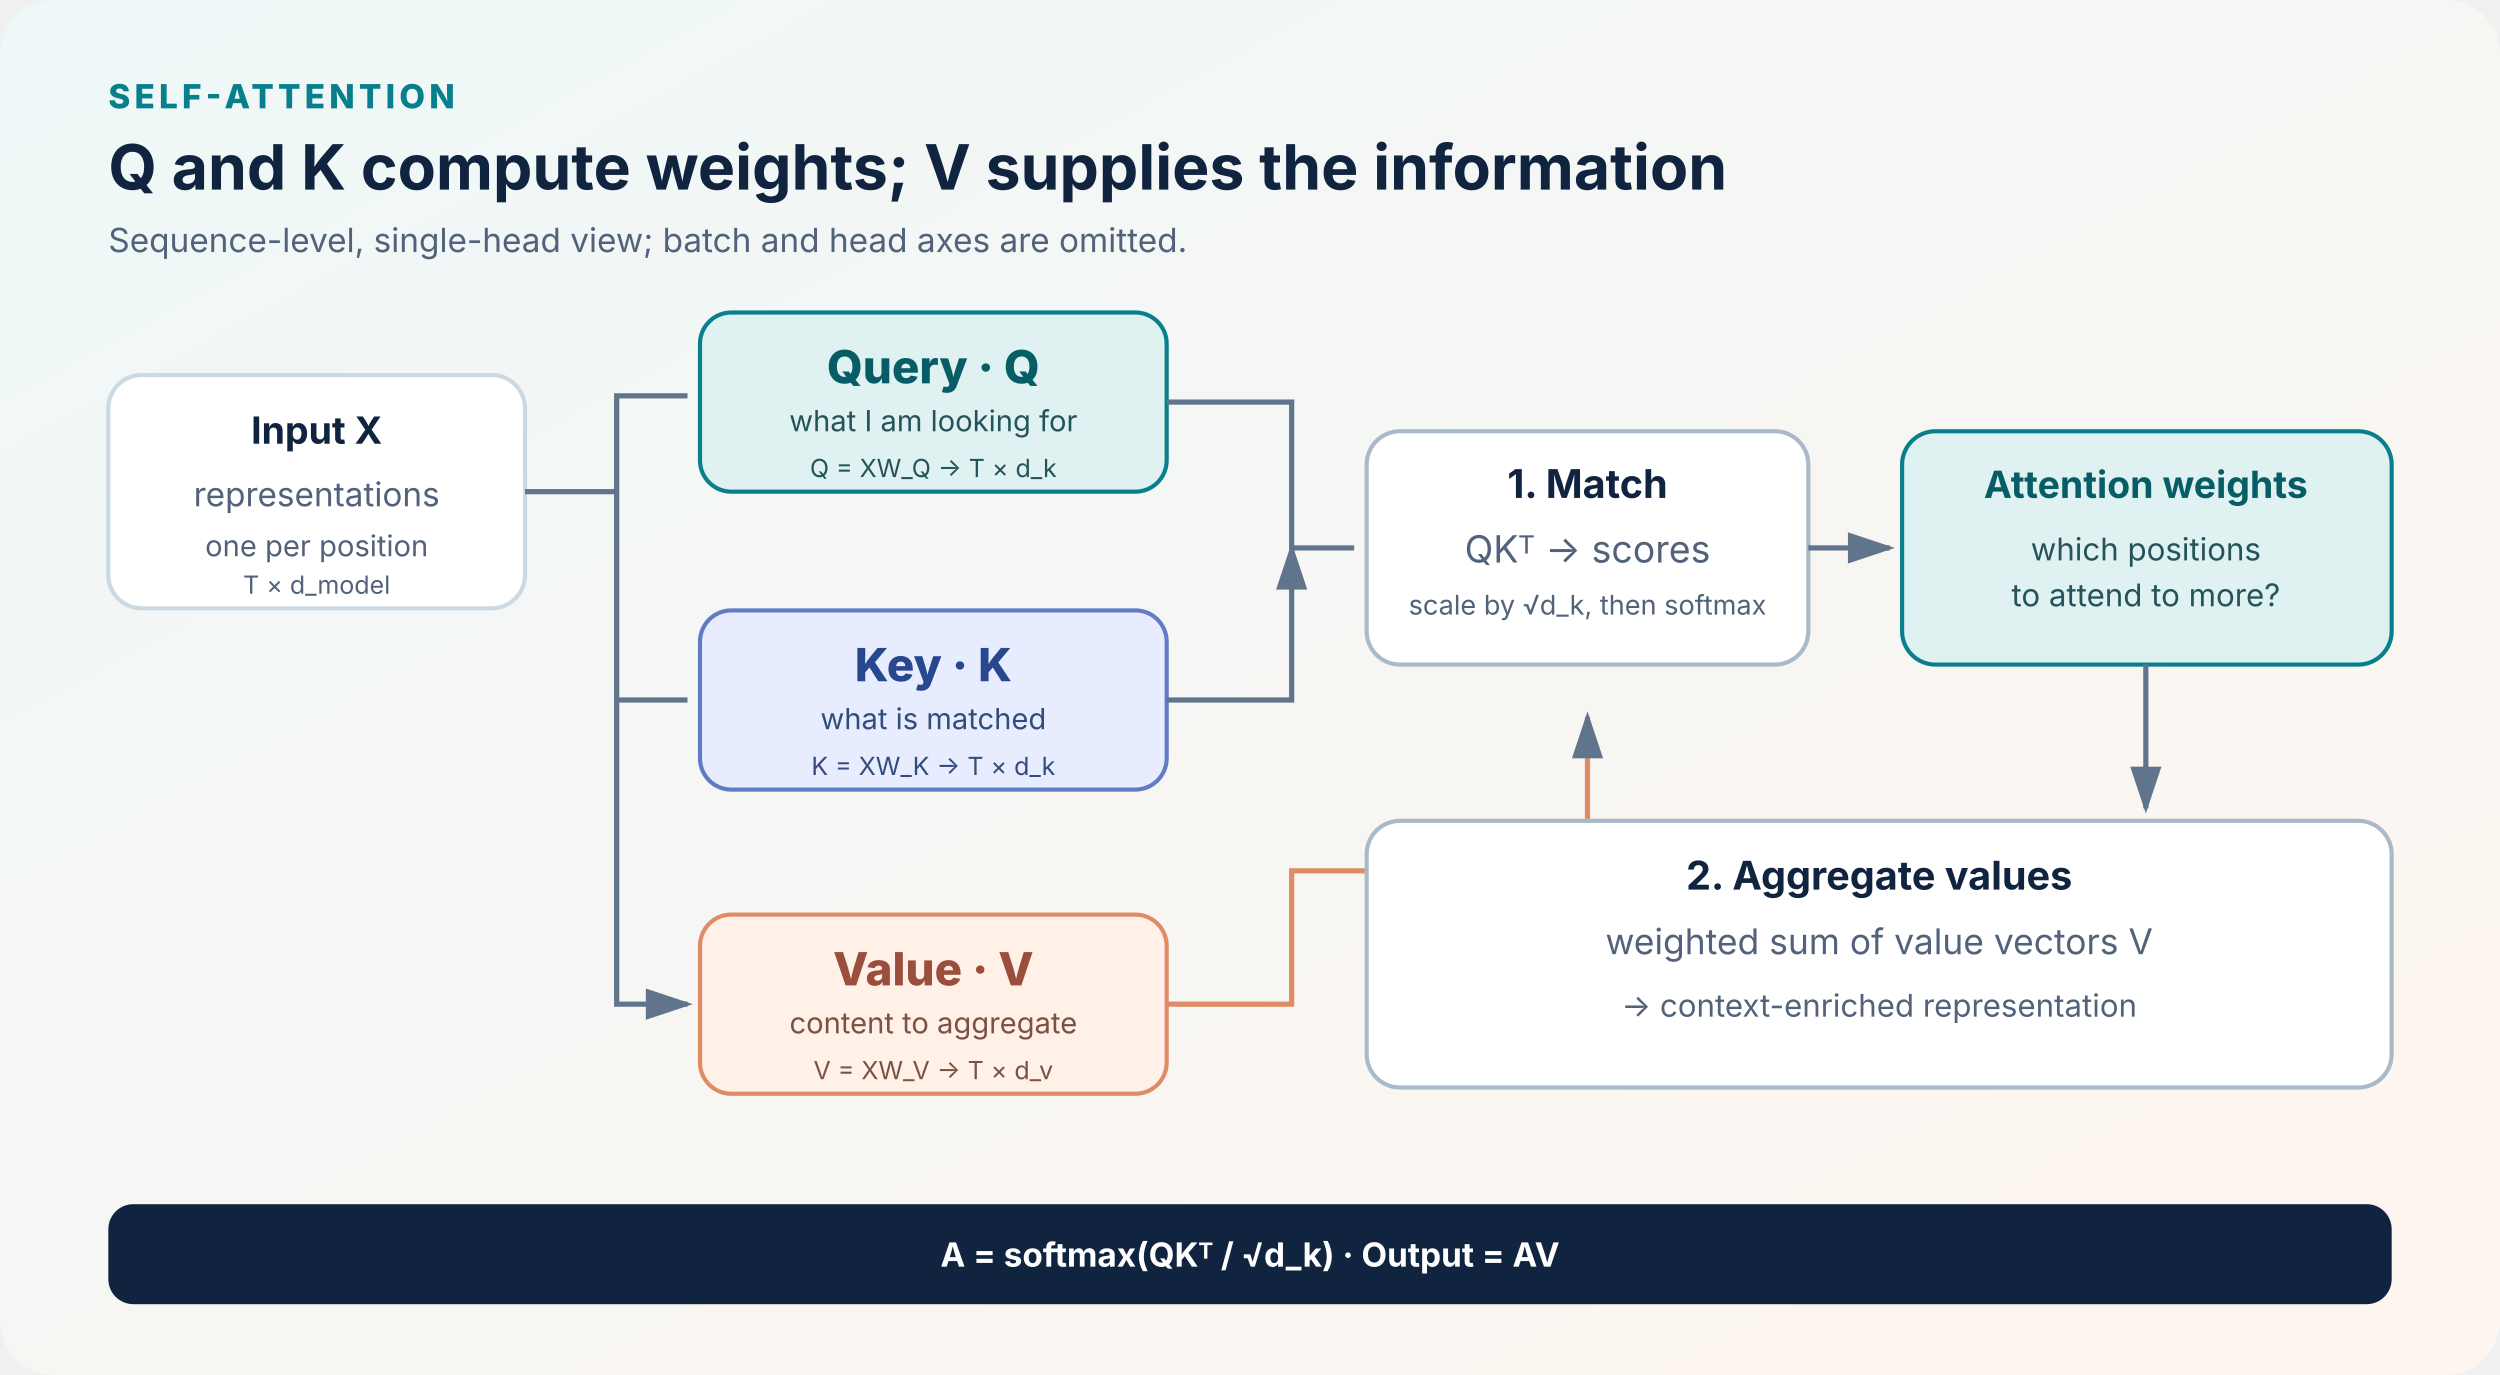
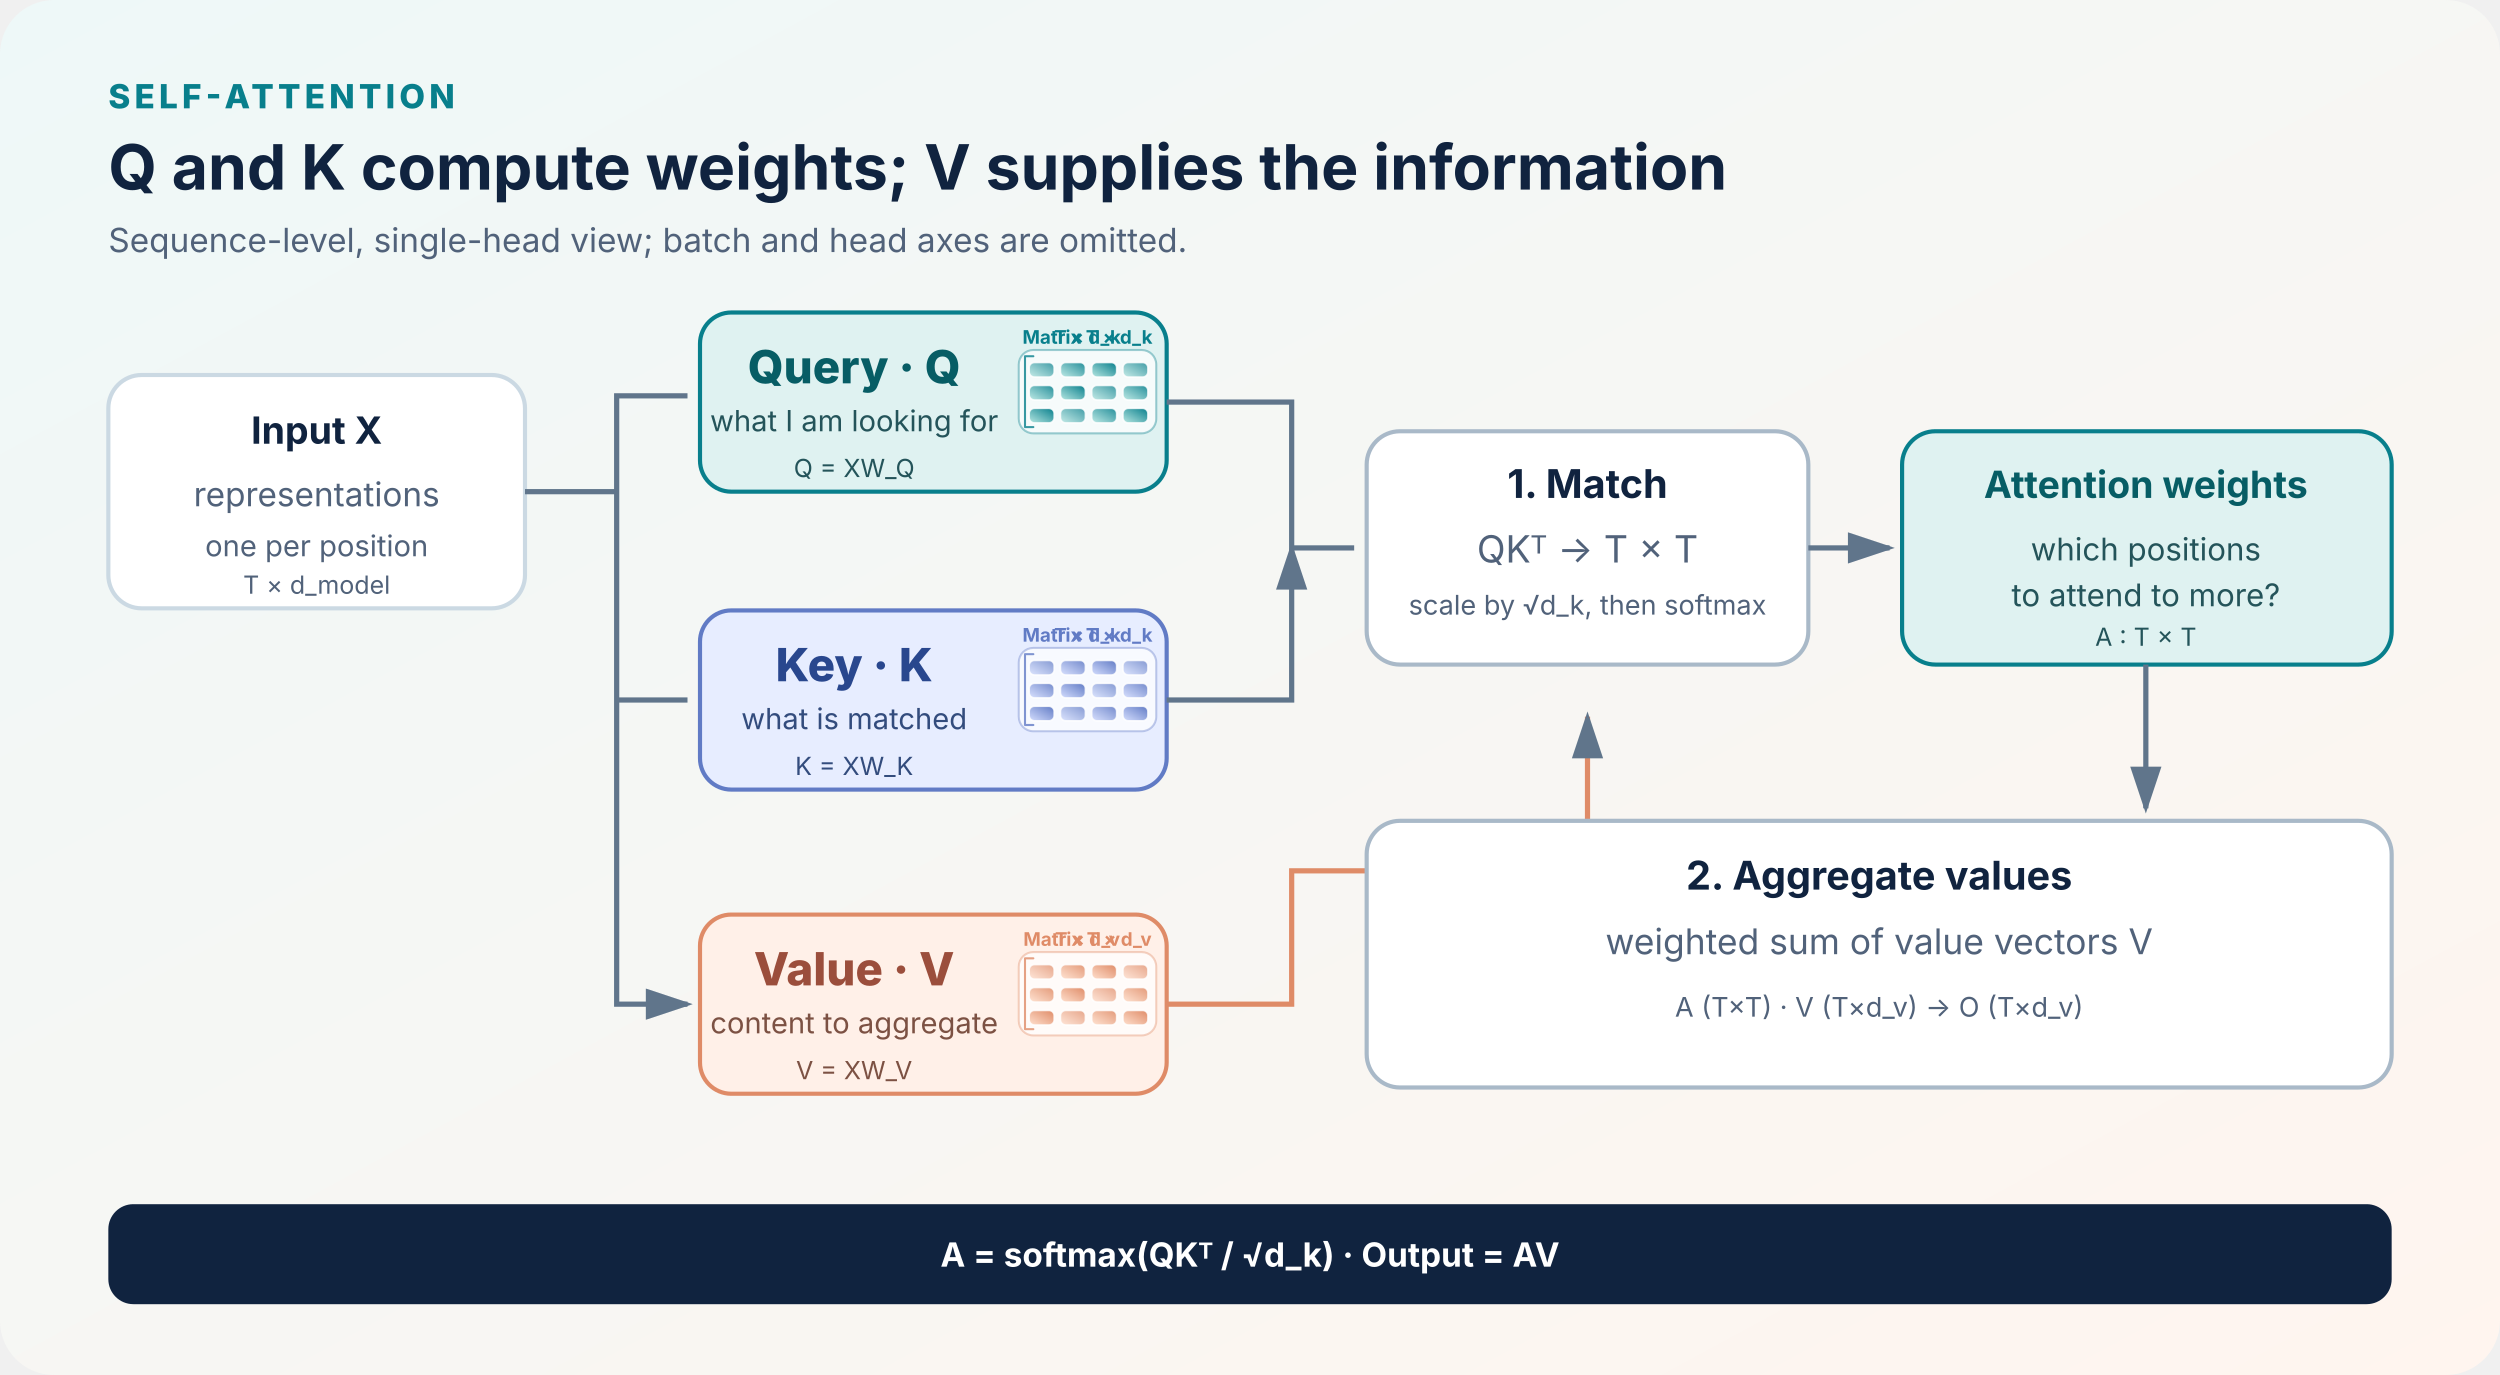
<svg xmlns="http://www.w3.org/2000/svg" width="1200" height="660" viewBox="0 0 1200 660" role="img" aria-labelledby="title desc">
  <defs>
+     <linearGradient id="qMatrix" x1="0" y1="1" x2="1" y2="0">
+       <stop stop-color="#b7e7e2" />
+       <stop offset="1" stop-color="#087f8c" />
+     </linearGradient>
+     <linearGradient id="kMatrix" x1="0" y1="1" x2="1" y2="0">
+       <stop stop-color="#d5defe" />
+       <stop offset="1" stop-color="#617bc5" />
+     </linearGradient>
+     <linearGradient id="vMatrix" x1="0" y1="1" x2="1" y2="0">
+       <stop stop-color="#ffe0ce" />
+       <stop offset="1" stop-color="#df8b67" />
+     </linearGradient>
    <linearGradient id="bg" x1="0" y1="0" x2="1" y2="1">
      <stop stop-color="#eef8f8" />
      <stop offset="1" stop-color="#fff5ef" />
    </linearGradient>
    <marker id="arrow" markerWidth="10" markerHeight="10" refX="8" refY="3" orient="auto">
      <path d="M0,0 L0,6 L9,3 z" fill="#60758b" />
    </marker>
  </defs>
  <rect width="1200" height="660" rx="26" fill="url(#bg)" />
  <text x="52" y="52" font-family="Inter,Arial,sans-serif" font-size="16" font-weight="800" letter-spacing="2" fill="#087f8c">SELF-ATTENTION</text>
  <text x="52" y="91" font-family="Inter,Arial,sans-serif" font-size="30" font-weight="750" fill="#10233f">Q and K compute weights; V supplies the information</text>
  <text x="52" y="121" font-family="Inter,Arial,sans-serif" font-size="16" fill="#51627a">Sequence-level, single-head view; batch and head axes are omitted.</text>
  <rect x="52" y="180" width="200" height="112" rx="16" fill="#fff" stroke="#cbd9e3" stroke-width="2" />
  <text x="152" y="213" text-anchor="middle" font-family="Inter,Arial,sans-serif" font-size="18" font-weight="750" fill="#10233f">Input X</text>
  <text x="152" y="243" text-anchor="middle" font-family="Inter,Arial,sans-serif" font-size="16" fill="#51627a">representations</text>
  <text x="152" y="267" text-anchor="middle" font-family="Inter,Arial,sans-serif" font-size="14" fill="#51627a">one per position</text>
  <text x="152" y="285" text-anchor="middle" font-family="Inter,Arial,sans-serif" font-size="12" fill="#51627a">T × d_model</text>
  <path d="M252 236 H296 V190 H330 M296 236 V336 H330 M296 236 V482 H330" fill="none" stroke="#60758b" stroke-width="2.5" marker-end="url(#arrow)" />
  <rect x="336" y="150" width="224" height="86" rx="15" fill="#dff2f1" stroke="#087f8c" stroke-width="2" />
-   <text x="448" y="184" text-anchor="middle" font-family="Inter,Arial,sans-serif" font-size="22" font-weight="800" fill="#075d65">Query · Q</text>
-   <text x="448" y="207" text-anchor="middle" font-family="Inter,Arial,sans-serif" font-size="14" fill="#24545a">what I am looking for</text>
-   <text x="448" y="229" text-anchor="middle" font-family="Inter,Arial,sans-serif" font-size="12" fill="#24545a">Q = XW_Q → T × d_k</text>
+   <text x="410" y="184" text-anchor="middle" font-family="Inter,Arial,sans-serif" font-size="22" font-weight="800" fill="#075d65">Query · Q</text>
+   <text x="410" y="207" text-anchor="middle" font-family="Inter,Arial,sans-serif" font-size="14" fill="#24545a">what I am looking for</text>
+   <text x="410" y="229" text-anchor="middle" font-family="Inter,Arial,sans-serif" font-size="12" fill="#24545a">Q = XW_Q</text>
+   <text x="522" y="165" text-anchor="middle" font-family="Inter,Arial,sans-serif" font-size="9" font-weight="750" fill="#087f8c">Matrix T × d_k</text>
+   <g>
+     <rect x="489" y="168" width="66" height="40" rx="7" fill="#ffffff" fill-opacity=".72" stroke="#087f8c" stroke-opacity=".38" stroke-width="1" />
+     <rect x="494" y="174" width="12" height="7" rx="2.5" fill="url(#qMatrix)" fill-opacity="0.76" stroke="#ffffff" stroke-opacity=".82" stroke-width=".8" />
+     <rect x="509" y="174" width="12" height="7" rx="2.5" fill="url(#qMatrix)" fill-opacity="0.88" stroke="#ffffff" stroke-opacity=".82" stroke-width=".8" />
+     <rect x="524" y="174" width="12" height="7" rx="2.5" fill="url(#qMatrix)" fill-opacity="1" stroke="#ffffff" stroke-opacity=".82" stroke-width=".8" />
+     <rect x="539" y="174" width="12" height="7" rx="2.5" fill="url(#qMatrix)" fill-opacity="0.76" stroke="#ffffff" stroke-opacity=".82" stroke-width=".8" />
+     <rect x="494" y="185" width="12" height="7" rx="2.5" fill="url(#qMatrix)" fill-opacity="0.88" stroke="#ffffff" stroke-opacity=".82" stroke-width=".8" />
+     <rect x="509" y="185" width="12" height="7" rx="2.5" fill="url(#qMatrix)" fill-opacity="1" stroke="#ffffff" stroke-opacity=".82" stroke-width=".8" />
+     <rect x="524" y="185" width="12" height="7" rx="2.5" fill="url(#qMatrix)" fill-opacity="0.76" stroke="#ffffff" stroke-opacity=".82" stroke-width=".8" />
+     <rect x="539" y="185" width="12" height="7" rx="2.5" fill="url(#qMatrix)" fill-opacity="0.88" stroke="#ffffff" stroke-opacity=".82" stroke-width=".8" />
+     <rect x="494" y="196" width="12" height="7" rx="2.5" fill="url(#qMatrix)" fill-opacity="1" stroke="#ffffff" stroke-opacity=".82" stroke-width=".8" />
+     <rect x="509" y="196" width="12" height="7" rx="2.5" fill="url(#qMatrix)" fill-opacity="0.76" stroke="#ffffff" stroke-opacity=".82" stroke-width=".8" />
+     <rect x="524" y="196" width="12" height="7" rx="2.5" fill="url(#qMatrix)" fill-opacity="0.88" stroke="#ffffff" stroke-opacity=".82" stroke-width=".8" />
+     <rect x="539" y="196" width="12" height="7" rx="2.5" fill="url(#qMatrix)" fill-opacity="1" stroke="#ffffff" stroke-opacity=".82" stroke-width=".8" />
+     <path d="M492 171 V205 M492 171 h4 M492 205 h4" fill="none" stroke="#087f8c" stroke-width="1" stroke-linecap="round" opacity=".8" />
+   </g>
+   <text x="522" y="165" text-anchor="middle" font-family="Inter,Arial,sans-serif" font-size="9" font-weight="750" fill="#087f8c">T × d_k</text>
  <rect x="336" y="293" width="224" height="86" rx="15" fill="#e7edff" stroke="#617bc5" stroke-width="2" />
-   <text x="448" y="327" text-anchor="middle" font-family="Inter,Arial,sans-serif" font-size="22" font-weight="800" fill="#29478e">Key · K</text>
-   <text x="448" y="350" text-anchor="middle" font-family="Inter,Arial,sans-serif" font-size="14" fill="#334c7d">what is matched</text>
-   <text x="448" y="372" text-anchor="middle" font-family="Inter,Arial,sans-serif" font-size="12" fill="#334c7d">K = XW_K → T × d_k</text>
+   <text x="410" y="327" text-anchor="middle" font-family="Inter,Arial,sans-serif" font-size="22" font-weight="800" fill="#29478e">Key · K</text>
+   <text x="410" y="350" text-anchor="middle" font-family="Inter,Arial,sans-serif" font-size="14" fill="#334c7d">what is matched</text>
+   <text x="410" y="372" text-anchor="middle" font-family="Inter,Arial,sans-serif" font-size="12" fill="#334c7d">K = XW_K</text>
+   <text x="522" y="308" text-anchor="middle" font-family="Inter,Arial,sans-serif" font-size="9" font-weight="750" fill="#617bc5">Matrix T × d_k</text>
+   <g>
+     <rect x="489" y="311" width="66" height="40" rx="7" fill="#ffffff" fill-opacity=".72" stroke="#617bc5" stroke-opacity=".38" stroke-width="1" />
+     <rect x="494" y="317" width="12" height="7" rx="2.5" fill="url(#kMatrix)" fill-opacity="0.76" stroke="#ffffff" stroke-opacity=".82" stroke-width=".8" />
+     <rect x="509" y="317" width="12" height="7" rx="2.5" fill="url(#kMatrix)" fill-opacity="0.88" stroke="#ffffff" stroke-opacity=".82" stroke-width=".8" />
+     <rect x="524" y="317" width="12" height="7" rx="2.5" fill="url(#kMatrix)" fill-opacity="1" stroke="#ffffff" stroke-opacity=".82" stroke-width=".8" />
+     <rect x="539" y="317" width="12" height="7" rx="2.5" fill="url(#kMatrix)" fill-opacity="0.76" stroke="#ffffff" stroke-opacity=".82" stroke-width=".8" />
+     <rect x="494" y="328" width="12" height="7" rx="2.5" fill="url(#kMatrix)" fill-opacity="0.88" stroke="#ffffff" stroke-opacity=".82" stroke-width=".8" />
+     <rect x="509" y="328" width="12" height="7" rx="2.5" fill="url(#kMatrix)" fill-opacity="1" stroke="#ffffff" stroke-opacity=".82" stroke-width=".8" />
+     <rect x="524" y="328" width="12" height="7" rx="2.5" fill="url(#kMatrix)" fill-opacity="0.76" stroke="#ffffff" stroke-opacity=".82" stroke-width=".8" />
+     <rect x="539" y="328" width="12" height="7" rx="2.5" fill="url(#kMatrix)" fill-opacity="0.88" stroke="#ffffff" stroke-opacity=".82" stroke-width=".8" />
+     <rect x="494" y="339" width="12" height="7" rx="2.5" fill="url(#kMatrix)" fill-opacity="1" stroke="#ffffff" stroke-opacity=".82" stroke-width=".8" />
+     <rect x="509" y="339" width="12" height="7" rx="2.5" fill="url(#kMatrix)" fill-opacity="0.76" stroke="#ffffff" stroke-opacity=".82" stroke-width=".8" />
+     <rect x="524" y="339" width="12" height="7" rx="2.5" fill="url(#kMatrix)" fill-opacity="0.88" stroke="#ffffff" stroke-opacity=".82" stroke-width=".8" />
+     <rect x="539" y="339" width="12" height="7" rx="2.5" fill="url(#kMatrix)" fill-opacity="1" stroke="#ffffff" stroke-opacity=".82" stroke-width=".8" />
+     <path d="M492 314 V348 M492 314 h4 M492 348 h4" fill="none" stroke="#617bc5" stroke-width="1" stroke-linecap="round" opacity=".8" />
+   </g>
+   <text x="522" y="308" text-anchor="middle" font-family="Inter,Arial,sans-serif" font-size="9" font-weight="750" fill="#617bc5">T × d_k</text>
  <rect x="336" y="439" width="224" height="86" rx="15" fill="#fff0e8" stroke="#df8b67" stroke-width="2" />
-   <text x="448" y="473" text-anchor="middle" font-family="Inter,Arial,sans-serif" font-size="22" font-weight="800" fill="#9b4e3c">Value · V</text>
-   <text x="448" y="496" text-anchor="middle" font-family="Inter,Arial,sans-serif" font-size="14" fill="#7c5143">content to aggregate</text>
-   <text x="448" y="518" text-anchor="middle" font-family="Inter,Arial,sans-serif" font-size="12" fill="#7c5143">V = XW_V → T × d_v</text>
+   <text x="410" y="473" text-anchor="middle" font-family="Inter,Arial,sans-serif" font-size="22" font-weight="800" fill="#9b4e3c">Value · V</text>
+   <text x="410" y="496" text-anchor="middle" font-family="Inter,Arial,sans-serif" font-size="14" fill="#7c5143">content to aggregate</text>
+   <text x="410" y="518" text-anchor="middle" font-family="Inter,Arial,sans-serif" font-size="12" fill="#7c5143">V = XW_V</text>
+   <text x="522" y="454" text-anchor="middle" font-family="Inter,Arial,sans-serif" font-size="9" font-weight="750" fill="#df8b67">Matrix T × d_v</text>
+   <g>
+     <rect x="489" y="457" width="66" height="40" rx="7" fill="#ffffff" fill-opacity=".72" stroke="#df8b67" stroke-opacity=".38" stroke-width="1" />
+     <rect x="494" y="463" width="12" height="7" rx="2.5" fill="url(#vMatrix)" fill-opacity="0.76" stroke="#ffffff" stroke-opacity=".82" stroke-width=".8" />
+     <rect x="509" y="463" width="12" height="7" rx="2.5" fill="url(#vMatrix)" fill-opacity="0.88" stroke="#ffffff" stroke-opacity=".82" stroke-width=".8" />
+     <rect x="524" y="463" width="12" height="7" rx="2.5" fill="url(#vMatrix)" fill-opacity="1" stroke="#ffffff" stroke-opacity=".82" stroke-width=".8" />
+     <rect x="539" y="463" width="12" height="7" rx="2.5" fill="url(#vMatrix)" fill-opacity="0.76" stroke="#ffffff" stroke-opacity=".82" stroke-width=".8" />
+     <rect x="494" y="474" width="12" height="7" rx="2.5" fill="url(#vMatrix)" fill-opacity="0.88" stroke="#ffffff" stroke-opacity=".82" stroke-width=".8" />
+     <rect x="509" y="474" width="12" height="7" rx="2.5" fill="url(#vMatrix)" fill-opacity="1" stroke="#ffffff" stroke-opacity=".82" stroke-width=".8" />
+     <rect x="524" y="474" width="12" height="7" rx="2.5" fill="url(#vMatrix)" fill-opacity="0.76" stroke="#ffffff" stroke-opacity=".82" stroke-width=".8" />
+     <rect x="539" y="474" width="12" height="7" rx="2.5" fill="url(#vMatrix)" fill-opacity="0.88" stroke="#ffffff" stroke-opacity=".82" stroke-width=".8" />
+     <rect x="494" y="485" width="12" height="7" rx="2.5" fill="url(#vMatrix)" fill-opacity="1" stroke="#ffffff" stroke-opacity=".82" stroke-width=".8" />
+     <rect x="509" y="485" width="12" height="7" rx="2.5" fill="url(#vMatrix)" fill-opacity="0.76" stroke="#ffffff" stroke-opacity=".82" stroke-width=".8" />
+     <rect x="524" y="485" width="12" height="7" rx="2.5" fill="url(#vMatrix)" fill-opacity="0.88" stroke="#ffffff" stroke-opacity=".82" stroke-width=".8" />
+     <rect x="539" y="485" width="12" height="7" rx="2.5" fill="url(#vMatrix)" fill-opacity="1" stroke="#ffffff" stroke-opacity=".82" stroke-width=".8" />
+     <path d="M492 460 V494 M492 460 h4 M492 494 h4" fill="none" stroke="#df8b67" stroke-width="1" stroke-linecap="round" opacity=".8" />
+   </g>
+   <text x="522" y="454" text-anchor="middle" font-family="Inter,Arial,sans-serif" font-size="9" font-weight="750" fill="#df8b67">T × d_v</text>
  <path d="M560 193 H620 V263 H650 M560 336 H620 V263" fill="none" stroke="#60758b" stroke-width="2.5" marker-end="url(#arrow)" />
  <rect x="656" y="207" width="212" height="112" rx="16" fill="#fff" stroke="#a9b9c8" stroke-width="2" />
  <text x="762" y="239" text-anchor="middle" font-family="Inter,Arial,sans-serif" font-size="19" font-weight="750" fill="#10233f">1. Match</text>
-   <text x="762" y="270" text-anchor="middle" font-family="Inter,Arial,sans-serif" font-size="18" fill="#51627a">QKᵀ → scores</text>
+   <text x="762" y="270" text-anchor="middle" font-family="Inter,Arial,sans-serif" font-size="18" fill="#51627a">QKᵀ → T × T</text>
  <text x="762" y="295" text-anchor="middle" font-family="Inter,Arial,sans-serif" font-size="13" fill="#51627a">scale by √d_k, then softmax</text>
  <path d="M868 263 H907" fill="none" stroke="#60758b" stroke-width="2.5" marker-end="url(#arrow)" />
  <rect x="913" y="207" width="235" height="112" rx="16" fill="#dff2f1" stroke="#087f8c" stroke-width="2" />
  <text x="1030" y="239" text-anchor="middle" font-family="Inter,Arial,sans-serif" font-size="18" font-weight="750" fill="#075d65">Attention weights</text>
  <text x="1030" y="269" text-anchor="middle" font-family="Inter,Arial,sans-serif" font-size="15" fill="#24545a">which positions</text>
  <text x="1030" y="291" text-anchor="middle" font-family="Inter,Arial,sans-serif" font-size="15" fill="#24545a">to attend to more?</text>
+   <text x="1030" y="310" text-anchor="middle" font-family="Inter,Arial,sans-serif" font-size="12" fill="#24545a">A : T × T</text>
  <path d="M560 482 H620 V418 H762 V344" fill="none" stroke="#df8b67" stroke-width="2.5" marker-end="url(#arrow)" />
  <path d="M1030 319 V388" fill="none" stroke="#60758b" stroke-width="2.5" marker-end="url(#arrow)" />
  <rect x="656" y="394" width="492" height="128" rx="16" fill="#fff" stroke="#a9b9c8" stroke-width="2" />
  <text x="902" y="427" text-anchor="middle" font-family="Inter,Arial,sans-serif" font-size="19" font-weight="750" fill="#10233f">2. Aggregate values</text>
  <text x="902" y="458" text-anchor="middle" font-family="Inter,Arial,sans-serif" font-size="17" fill="#51627a">weighted sum of value vectors V</text>
-   <text x="902" y="488" text-anchor="middle" font-family="Inter,Arial,sans-serif" font-size="15" fill="#51627a">→ context-enriched representation</text>
+   <text x="902" y="488" text-anchor="middle" font-family="Inter,Arial,sans-serif" font-size="13" fill="#51627a">A (T×T) · V (T×d_v) → O (T×d_v)</text>
  <rect x="52" y="578" width="1096" height="48" rx="12" fill="#10233f" />
  <text x="600" y="608" text-anchor="middle" font-family="Inter,Arial,sans-serif" font-size="16" font-weight="650" fill="#fff">A = softmax(QKᵀ / √d_k) · Output = AV</text>
</svg>
